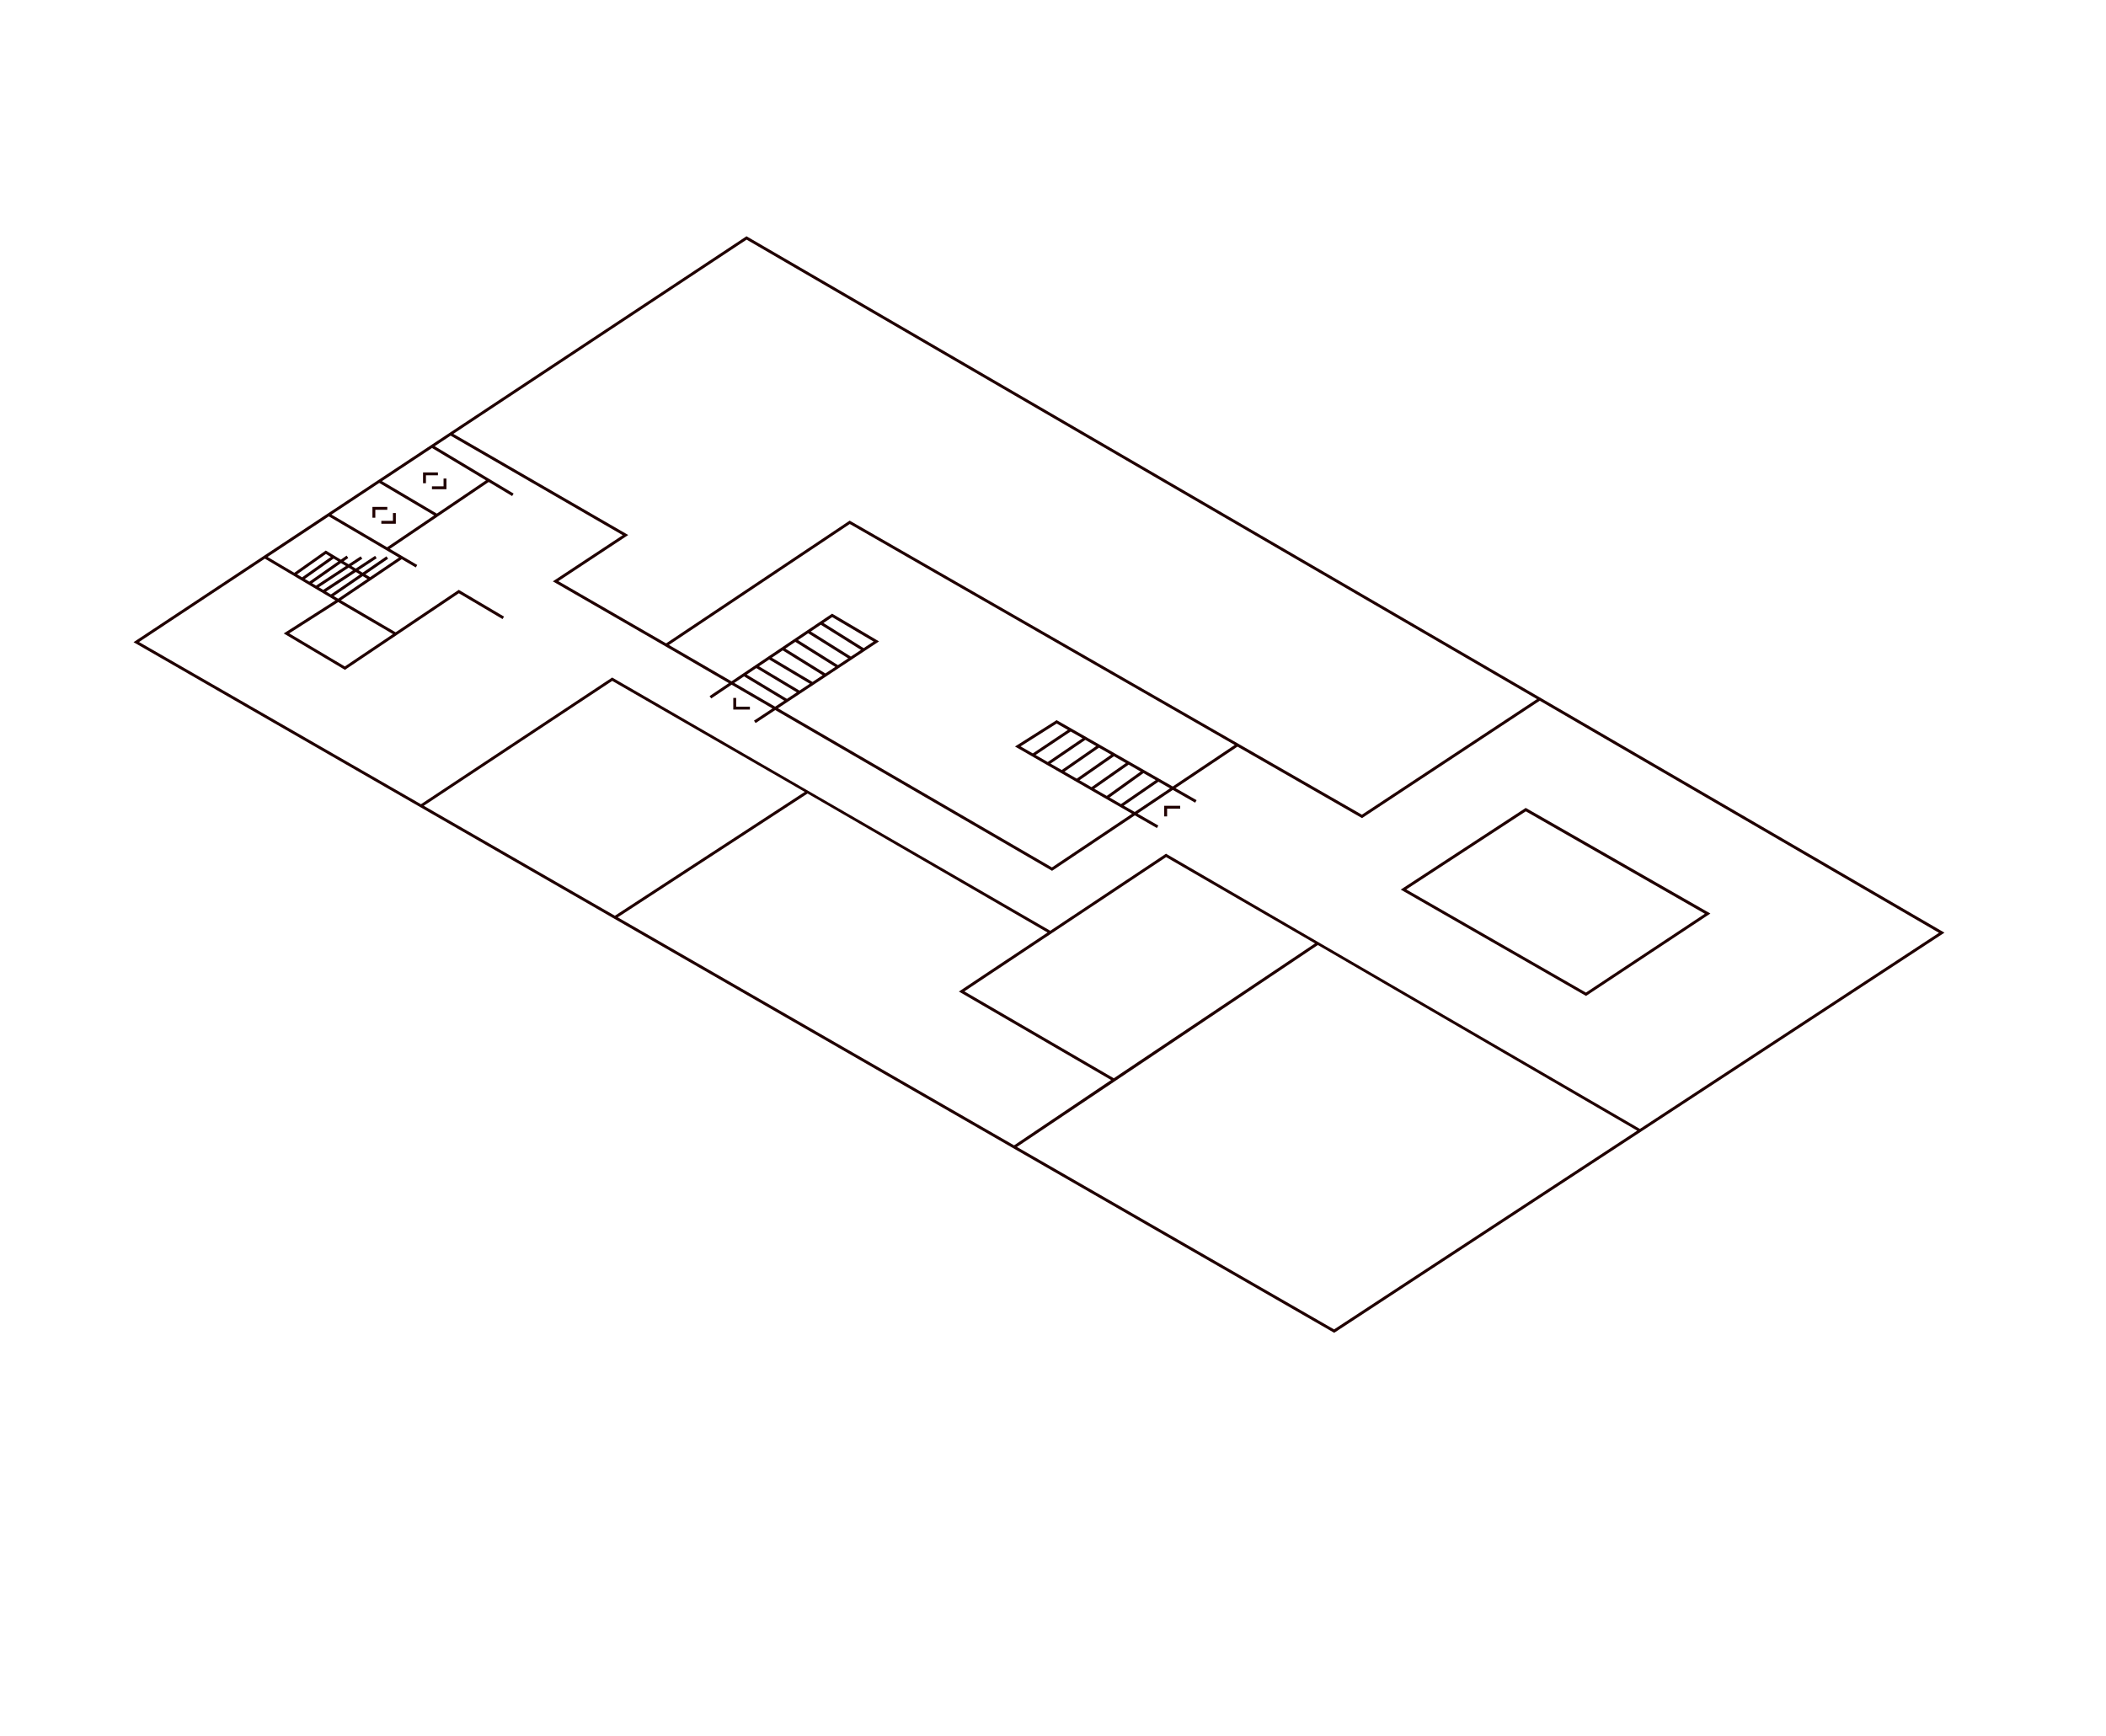
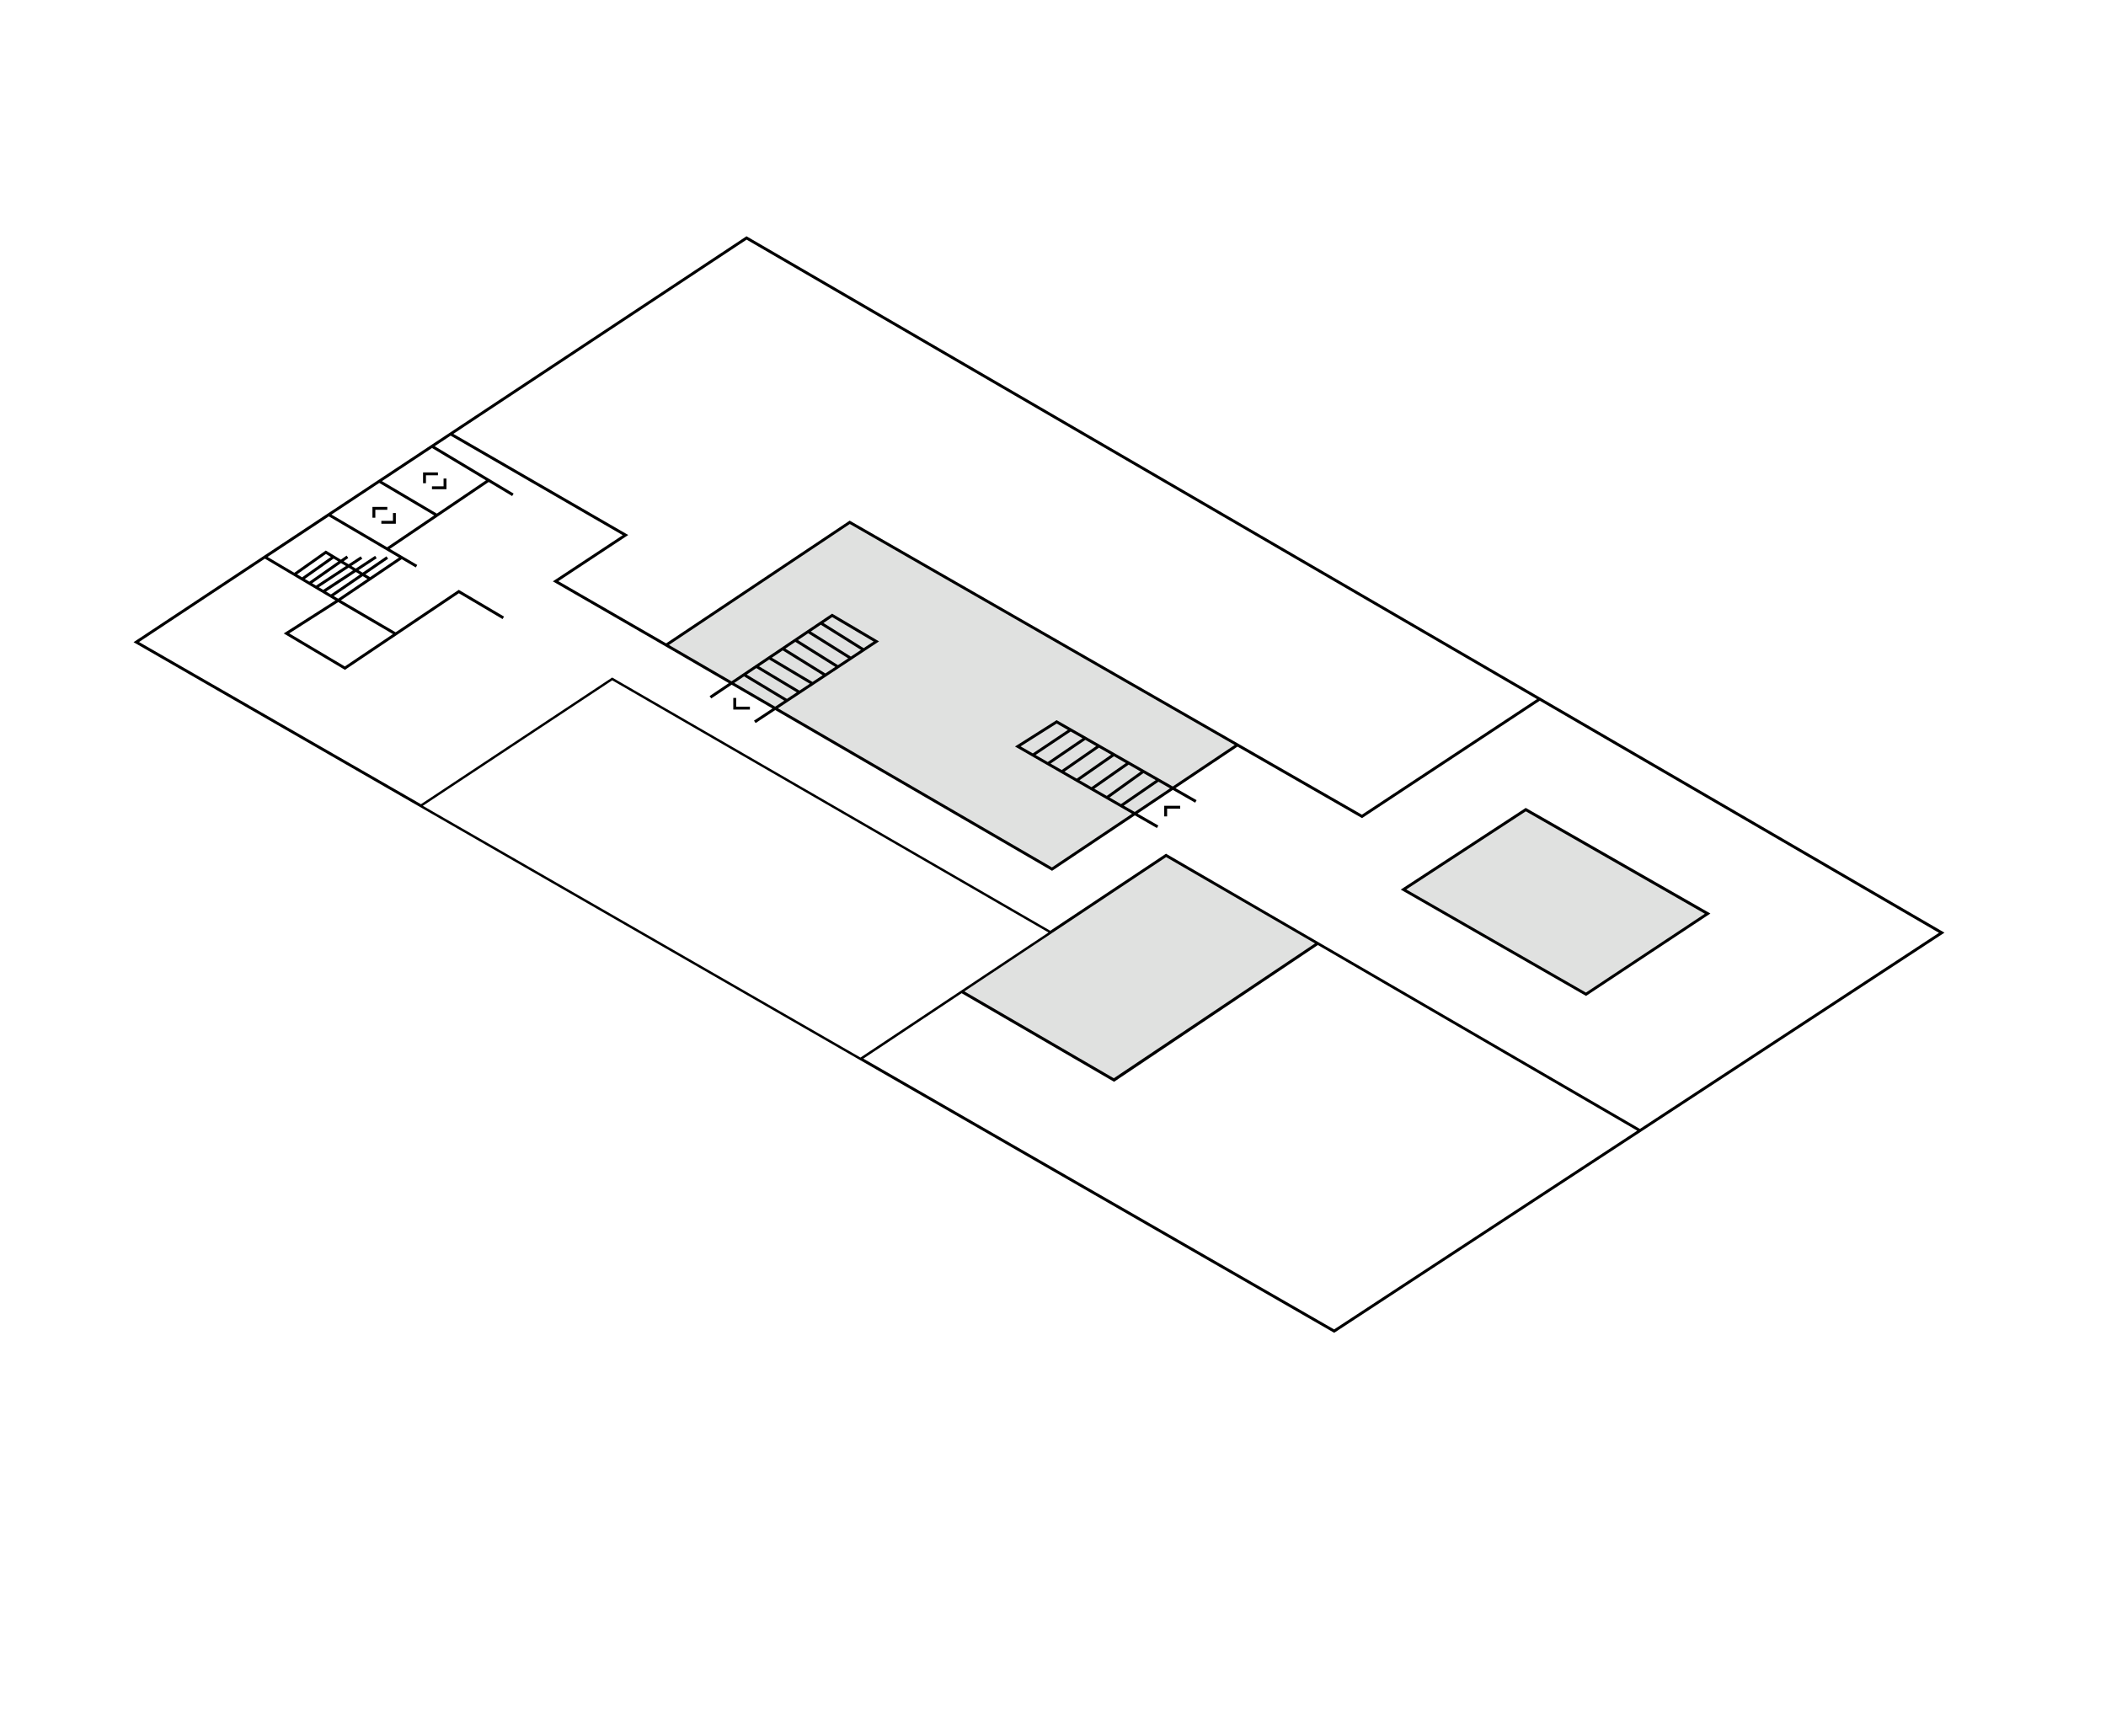
<svg xmlns="http://www.w3.org/2000/svg" width="820" height="676" viewBox="0 0 820 676" fill="none">
-   <path d="M453.305 317.915H454.43V314.902H459.52V313.777H453.305V317.915Z" fill="#200000" />
-   <path d="M170.507 183.962H164.719V188.168H165.844V185.086H170.507V183.962Z" fill="#200000" />
-   <path d="M173.828 186.344H172.704V189.38H168.191V190.505H173.828V186.344Z" fill="#200000" />
-   <path d="M146.136 198.517H150.799V197.392H145.012V201.605H146.136V198.517Z" fill="#200000" />
-   <path d="M148.475 203.947H154.12V199.786H152.996V202.822H148.475V203.947Z" fill="#200000" />
-   <path d="M286.636 271.772H285.512V276.307H291.981V275.183H286.636V271.772Z" fill="#200000" />
-   <path d="M290.662 92L290.422 92.157L51.996 250.071L519.485 519L757.108 363.185L290.662 92ZM290.699 93.319L598.445 272.238L530.28 317.247L330.828 202.738L259.371 250.528L217.399 226.315L244.611 208.331L176.505 168.951L290.699 93.319ZM416.873 284.862L421.491 287.501L407.952 296.729L403.207 294L416.865 284.862H416.873ZM402.127 293.378L397.382 290.649L411.43 281.751L415.786 284.24L402.127 293.378ZM422.585 288.123L426.813 290.537L413.394 299.848L409.046 297.351L422.585 288.123ZM427.893 291.159L432.645 293.873L419.234 303.206L414.466 300.47L427.885 291.159H427.893ZM433.725 294.495L438.365 297.149L424.991 306.52L420.314 303.828L433.725 294.495ZM439.452 297.764L444.137 300.44L430.929 309.923L426.071 307.134L439.452 297.764ZM445.209 301.055L449.992 303.791L436.461 313.109L432.001 310.545L445.209 301.055ZM451.072 304.406L455.57 306.977L441.821 316.183L437.54 313.724L451.072 304.406ZM411.393 280.439L395.2 290.694L440.779 316.88L409.586 337.772L302.904 275.806L342.268 249.764L323.991 238.969L284.83 265.304L260.458 251.15L330.873 204.05L480.758 290.102L456.619 306.265L411.4 280.424L411.393 280.439ZM335.228 253.07L331.285 255.678L315.685 245.91L319.591 243.287L335.228 253.07ZM320.618 242.604L324.029 240.311L340.146 249.824L336.263 252.387L320.618 242.597V242.604ZM330.258 256.361L326.263 259.007L310.707 249.261L314.666 246.6L330.258 256.361ZM325.228 259.689L321.36 262.245L305.782 252.575L309.68 249.951L325.228 259.689ZM320.333 262.927L316.367 265.551L300.512 256.121L304.763 253.264L320.333 262.935V262.927ZM315.325 266.241L311.285 268.917L295.527 259.472L299.478 256.818L315.325 266.248V266.241ZM310.243 269.599L306.397 272.141L290.729 262.688L294.493 260.154L310.243 269.592V269.599ZM305.362 272.83L301.809 275.177L285.902 265.941L289.702 263.385L305.362 272.83ZM168.207 174.454L189.212 187.055L170.081 200.002L148.716 187.363L168.207 174.454ZM147.666 188.053L169.046 200.699L150.717 213.106L129.9 200.879L129.053 200.384L147.659 188.06L147.666 188.053ZM128.018 201.074L155.35 217.131L144.083 224.748L142.254 223.646L151.115 217.574L150.477 216.644L141.189 223.009L139.578 222.042L146.669 217.394L146.055 216.457L138.513 221.404L136.804 220.377L141.062 217.581L140.447 216.644L135.739 219.733L133.783 218.556L135.604 217.281L134.96 216.359L132.726 217.926L126.841 214.388L114.592 223.046L104.179 216.877L128.018 201.089V201.074ZM131.661 233.136L129.915 232.102L141.234 224.343L143.056 225.438L131.661 233.136ZM131.699 234.463L153.004 246.915L134.263 259.517L112.605 246.645L131.684 234.463H131.699ZM129.885 217.514L131.714 218.616L120.454 226.502L118.67 225.445L129.877 217.514H129.885ZM117.62 224.815L115.656 223.653L126.894 215.715L128.835 216.884L117.62 224.815ZM132.771 219.253L134.69 220.407L123.055 228.039L121.519 227.132L132.771 219.253ZM135.762 221.052L137.471 222.079L125.852 229.696L124.135 228.676L135.762 221.045V221.052ZM138.543 222.724L140.177 223.706L128.85 231.472L126.938 230.34L138.551 222.731L138.543 222.724ZM164.991 313.776L238.389 265.146L313.354 308.371L239.416 356.589L164.991 313.776ZM240.51 357.218L314.441 309.001L407.884 363.126L373.348 386.11L432.63 420.564L394.848 445.999L240.503 357.211L240.51 357.218ZM454.04 333.762L512.026 367.376L433.672 419.874L375.485 386.05L454.048 333.762H454.04ZM519.447 517.681L395.942 446.629L513.098 368.013L513.12 367.998L637.479 440.279L519.455 517.666L519.447 517.681ZM454.303 332.615L454.003 332.442L408.934 362.443L238.351 263.835L163.904 313.161L54.133 250.004L103.137 217.544L130.604 233.811L110.469 246.668L134.308 260.836L178.664 231.015L195.674 241.068L196.244 240.101L178.627 229.688L154.046 246.218L132.733 233.759L156.422 217.754L161.895 220.97L162.464 220.003L151.797 213.735L190.276 187.693L199.4 193.165L199.977 192.198L169.241 173.764L175.456 169.649L242.474 208.398L215.262 226.382L259.117 251.683L283.788 266.016L276.291 271.054L276.921 271.983L284.867 266.638L300.767 275.874L293.578 280.627L294.2 281.564L301.854 276.504L409.631 339.099L441.866 317.509L450.449 322.442L451.012 321.468L442.908 316.812L456.657 307.599L465.353 312.569L465.907 311.595L457.699 306.902L481.83 290.739L530.317 318.574L599.525 272.875L754.964 363.245L638.514 439.605L454.295 332.615H454.303Z" fill="#200000" />
-   <path d="M594.358 314.781L594.058 314.609L545.391 346.417L617.545 387.82L665.965 355.735L594.366 314.774L594.358 314.781ZM617.5 386.508L547.543 346.364L594.096 315.936L663.813 355.825L617.492 386.515L617.5 386.508Z" fill="#200000" />
+   <path d="M481.819 290.073L409.613 338.44L259.398 251.196L330.847 203.398L481.819 290.073Z" fill="#E0E1E0" />
+   <path d="M513.091 367.338L454.027 333.102L374.422 386.079L433.696 420.533L513.091 367.338Z" fill="#E0E1E0" />
+   <path d="M594.083 315.266L546.473 346.391L617.524 387.164L664.894 355.777L594.083 315.266Z" fill="#E0E1E0" />
+   <path d="M453.308 313.775V317.913H454.433V314.9H459.523V313.775H453.308Z" fill="black" />
+   <path d="M170.512 183.959H164.724V188.165H165.849V185.084H170.512V183.959Z" fill="black" />
+   <path d="M172.708 189.379H168.195V190.504H173.833V186.343H172.708V189.379Z" fill="black" />
+   <path d="M150.803 197.393H145.016V201.606H146.141V198.517H150.803V197.393Z" fill="black" />
+   <path d="M153 202.82H148.48V203.945H154.124V199.784H153V202.82Z" fill="black" />
+   <path d="M286.639 271.773H285.515V276.308H291.984V275.184H286.639V271.773Z" fill="black" />
+   <path d="M290.665 92L290.425 92.157L52 250.07L519.487 518.999L757.11 363.185L290.665 92ZM290.702 93.319L598.447 272.237L530.282 317.246L330.831 202.738L259.375 250.528L217.402 226.314L244.614 208.33L176.509 168.951L290.702 93.319ZM416.875 284.862L421.493 287.5L407.955 296.728L403.209 294L416.868 284.862H416.875ZM402.13 293.378L397.385 290.649L411.433 281.751L415.788 284.239L402.13 293.378ZM422.588 288.123L426.816 290.536L413.397 299.847L409.049 297.351L422.588 288.123ZM427.895 291.159L432.648 293.872L419.237 303.205L414.469 300.469L427.888 291.159H427.895ZM433.727 294.495L438.368 297.148L424.994 306.519L420.316 303.828L433.727 294.495ZM439.455 297.763L444.14 300.439L430.931 309.922L426.074 307.134L439.455 297.763ZM445.212 301.054L449.995 303.79L436.464 313.108L432.003 310.544L445.212 301.054ZM451.074 304.405L455.572 306.976L441.824 316.182L437.543 313.723L451.074 304.405ZM411.396 280.439L395.203 290.694L440.782 316.879L409.589 337.772L302.907 275.806L342.271 249.763L323.994 238.968L284.833 265.303L260.462 251.15L330.876 204.05L480.76 290.102L456.622 306.264L411.403 280.424L411.396 280.439ZM335.231 253.069L331.288 255.678L315.688 245.91L319.594 243.286L335.231 253.069ZM320.621 242.604L324.032 240.31L340.149 249.823L336.266 252.387L320.621 242.596V242.604ZM330.261 256.36L326.266 259.006L310.71 249.261L314.669 246.6L330.261 256.36ZM325.231 259.688L321.363 262.245L305.785 252.574L309.683 249.951L325.231 259.688ZM320.336 262.927L316.37 265.551L300.515 256.12L304.766 253.264L320.336 262.934V262.927ZM315.328 266.24L311.288 268.917L295.53 259.471L299.481 256.817L315.328 266.248V266.24ZM310.246 269.599L306.4 272.14L290.732 262.687L294.496 260.153L310.246 269.591V269.599ZM305.366 272.83L301.812 275.176L285.905 265.94L289.705 263.384L305.366 272.83ZM168.21 174.454L189.215 187.055L170.084 200.002L148.719 187.363L168.21 174.454ZM147.67 188.052L169.05 200.699L150.721 213.105L129.903 200.879L129.056 200.384L147.662 188.06L147.67 188.052ZM128.022 201.074L155.354 217.131L144.087 224.747L142.257 223.645L151.118 217.573L150.481 216.644L141.193 223.008L139.581 222.041L146.673 217.393L146.058 216.456L138.517 221.404L136.808 220.377L141.065 217.581L140.451 216.644L135.743 219.732L133.786 218.555L135.608 217.281L134.963 216.359L132.729 217.926L126.845 214.387L114.595 223.046L104.183 216.876L128.022 201.089V201.074ZM131.665 233.136L129.918 232.101L141.238 224.343L143.06 225.437L131.665 233.136ZM131.702 234.463L153.007 246.914L134.266 259.516L112.609 246.645L131.687 234.463H131.702ZM129.888 217.513L131.717 218.615L120.458 226.502L118.674 225.445L129.881 217.513H129.888ZM117.624 224.815L115.66 223.653L126.897 215.714L128.839 216.884L117.624 224.815ZM132.774 219.252L134.694 220.407L123.059 228.038L121.522 227.131L132.774 219.252ZM135.765 221.052L137.475 222.079L125.855 229.695L124.138 228.676L135.765 221.044V221.052ZM138.547 222.723L140.181 223.705L128.854 231.472L126.942 230.34L138.554 222.731L138.547 222.723ZM454.043 333.761L512.028 367.375L433.675 419.873L375.487 386.049L454.05 333.761H454.043ZM408.247 363.117L335.044 411.814L164.634 313.783L238.385 264.921L408.247 363.11V363.117ZM519.45 517.679L336.153 412.234L374.43 386.761L433.772 421.252L513.108 368.02L513.13 368.005L637.489 440.286L519.465 517.672L519.45 517.679ZM454.305 332.614L454.005 332.442L408.937 362.442L238.355 263.834L163.907 313.161L54.136 250.003L103.141 217.543L130.608 233.811L110.472 246.667L134.311 260.835L178.668 231.014L195.677 241.067L196.247 240.1L178.63 229.688L154.049 246.217L132.737 233.758L156.426 217.753L161.898 220.969L162.468 220.002L151.8 213.735L190.28 187.692L199.403 193.165L199.98 192.198L169.245 173.764L175.459 169.648L242.478 208.398L215.266 226.382L259.12 251.682L283.791 266.015L276.294 271.053L276.924 271.983L284.87 266.638L300.77 275.873L293.581 280.626L294.203 281.563L301.857 276.503L409.634 339.098L441.869 317.509L450.452 322.441L451.014 321.467L442.911 316.811L456.659 307.598L465.355 312.568L465.91 311.594L457.701 306.901L481.832 290.739L530.319 318.573L599.527 272.875L754.966 363.245L638.516 439.604L454.298 332.614H454.305Z" fill="black" />
+   <path d="M594.362 314.78L594.062 314.608L545.395 346.415L617.548 387.818L665.968 355.733L594.369 314.772L594.362 314.78ZM617.503 386.506L547.546 346.363L594.099 315.934L663.816 355.823L617.496 386.514L617.503 386.506Z" fill="black" />
</svg>
